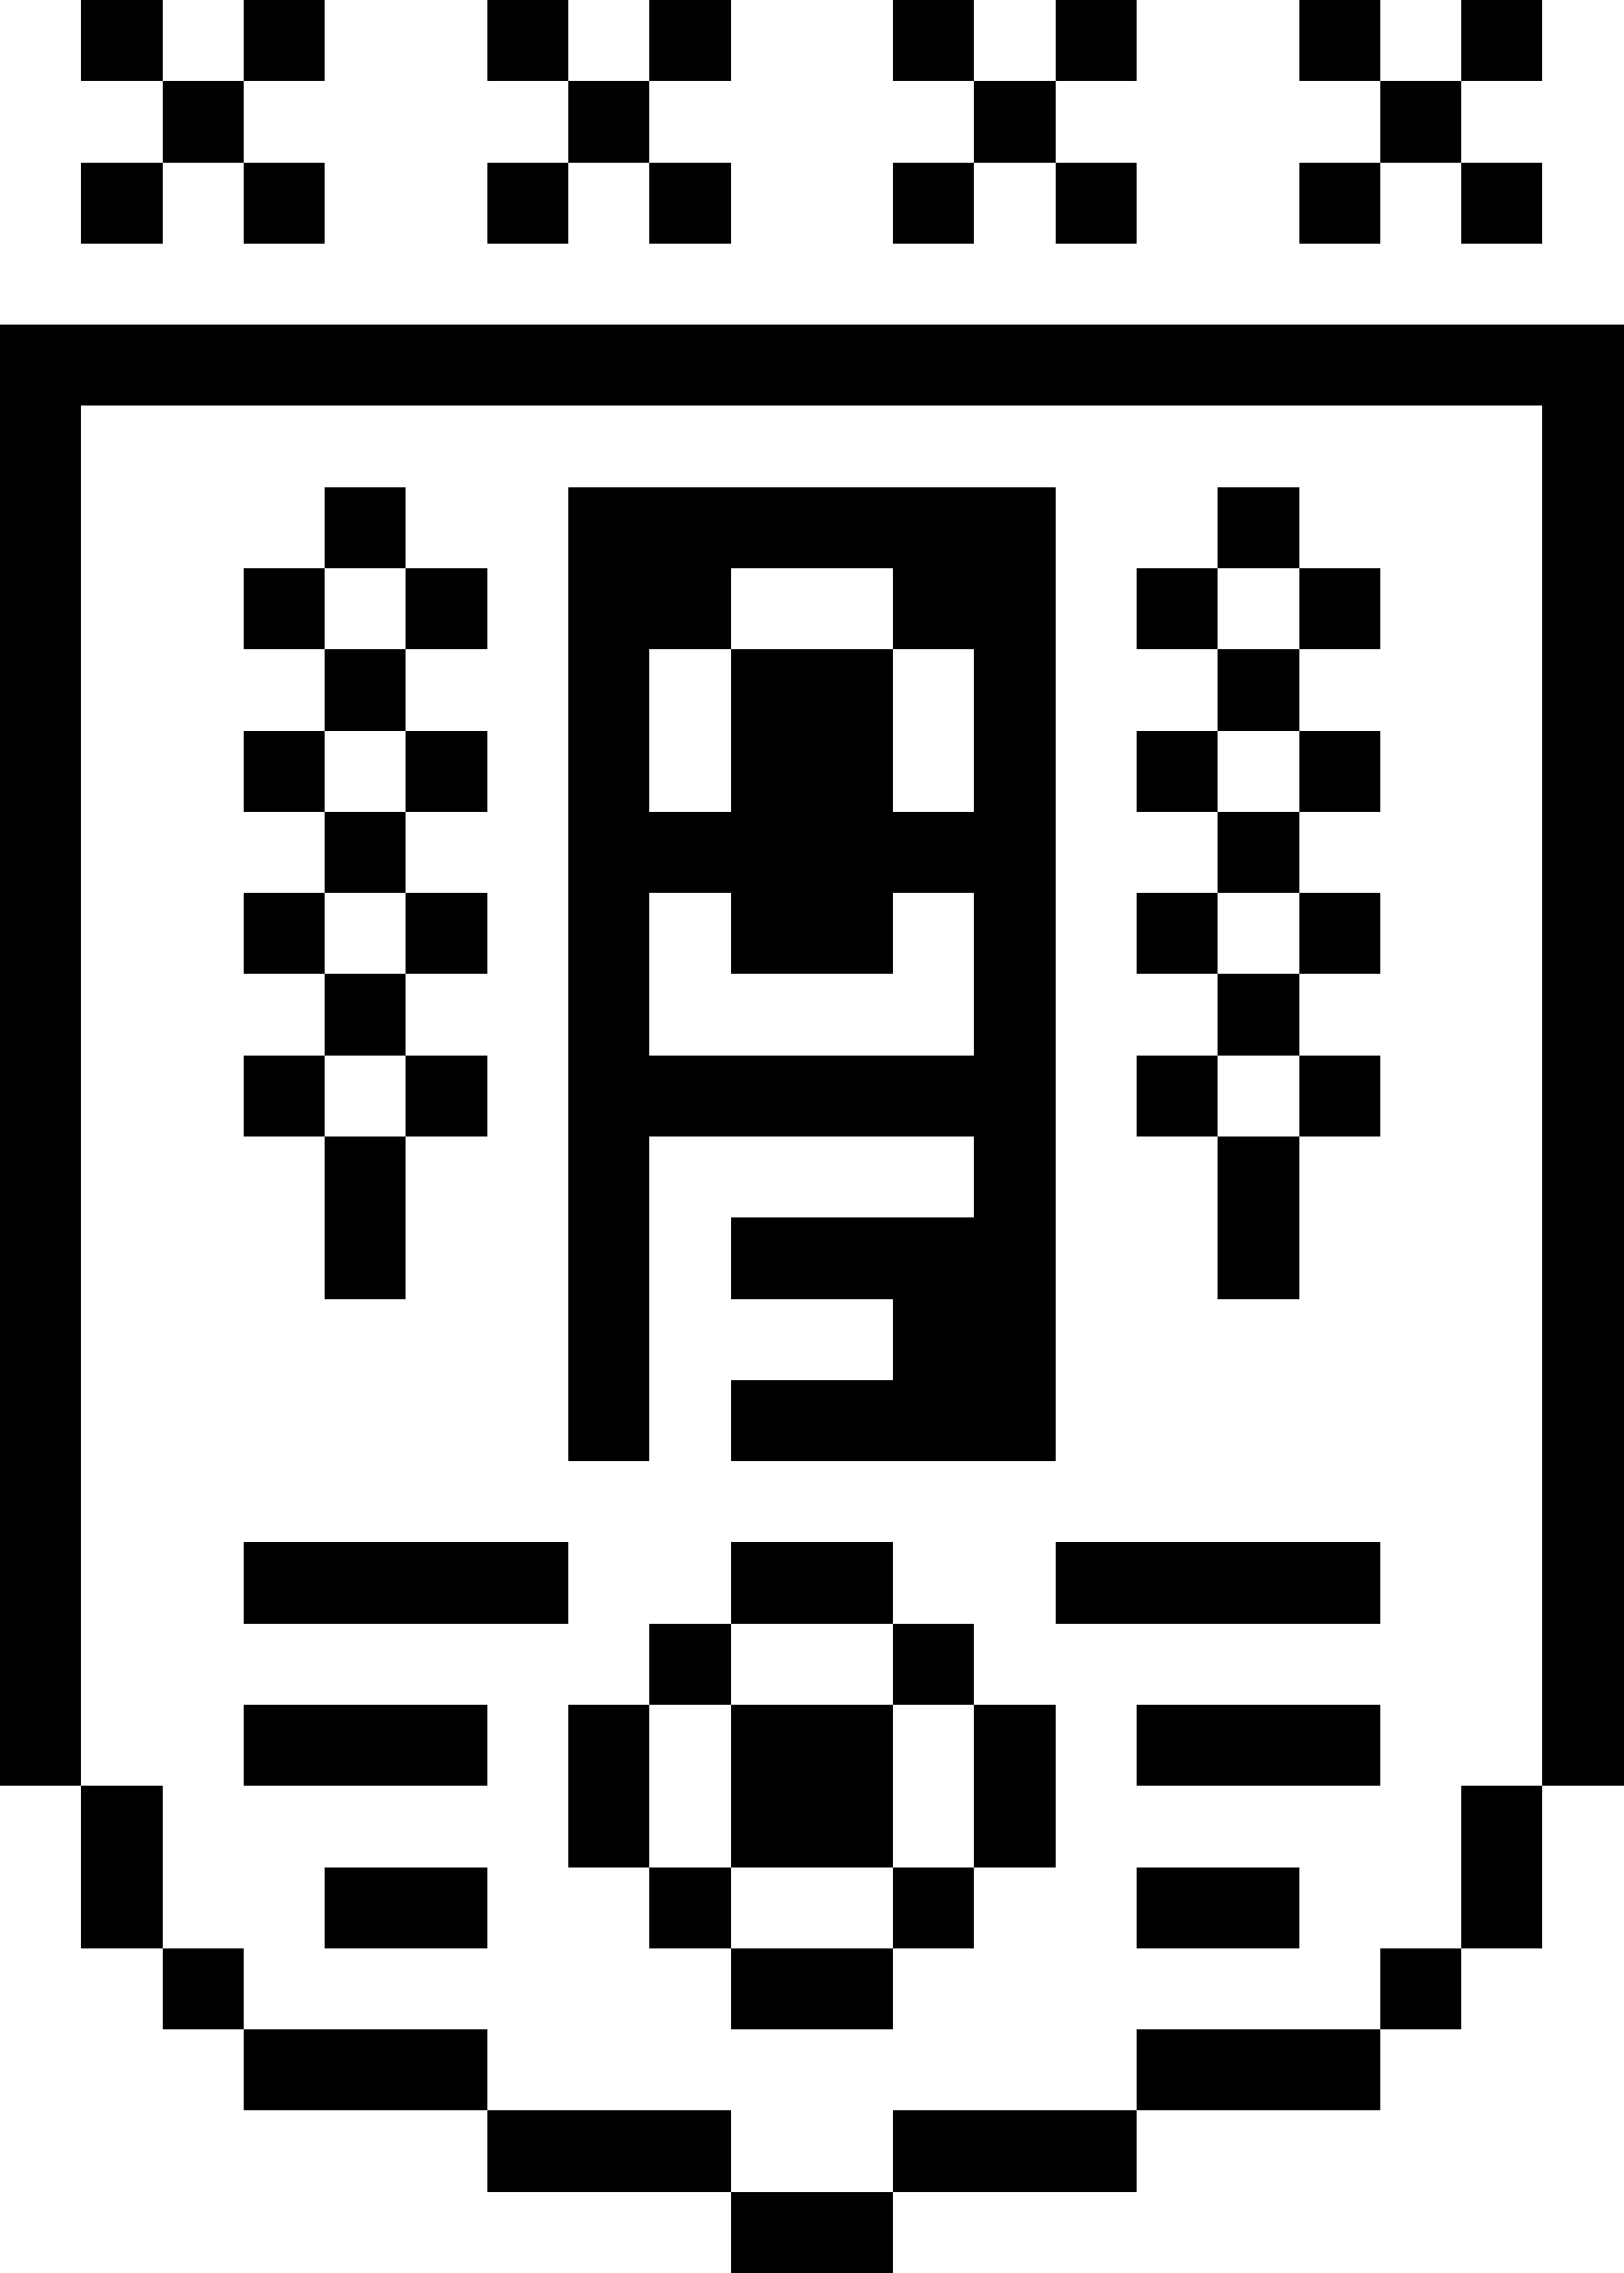
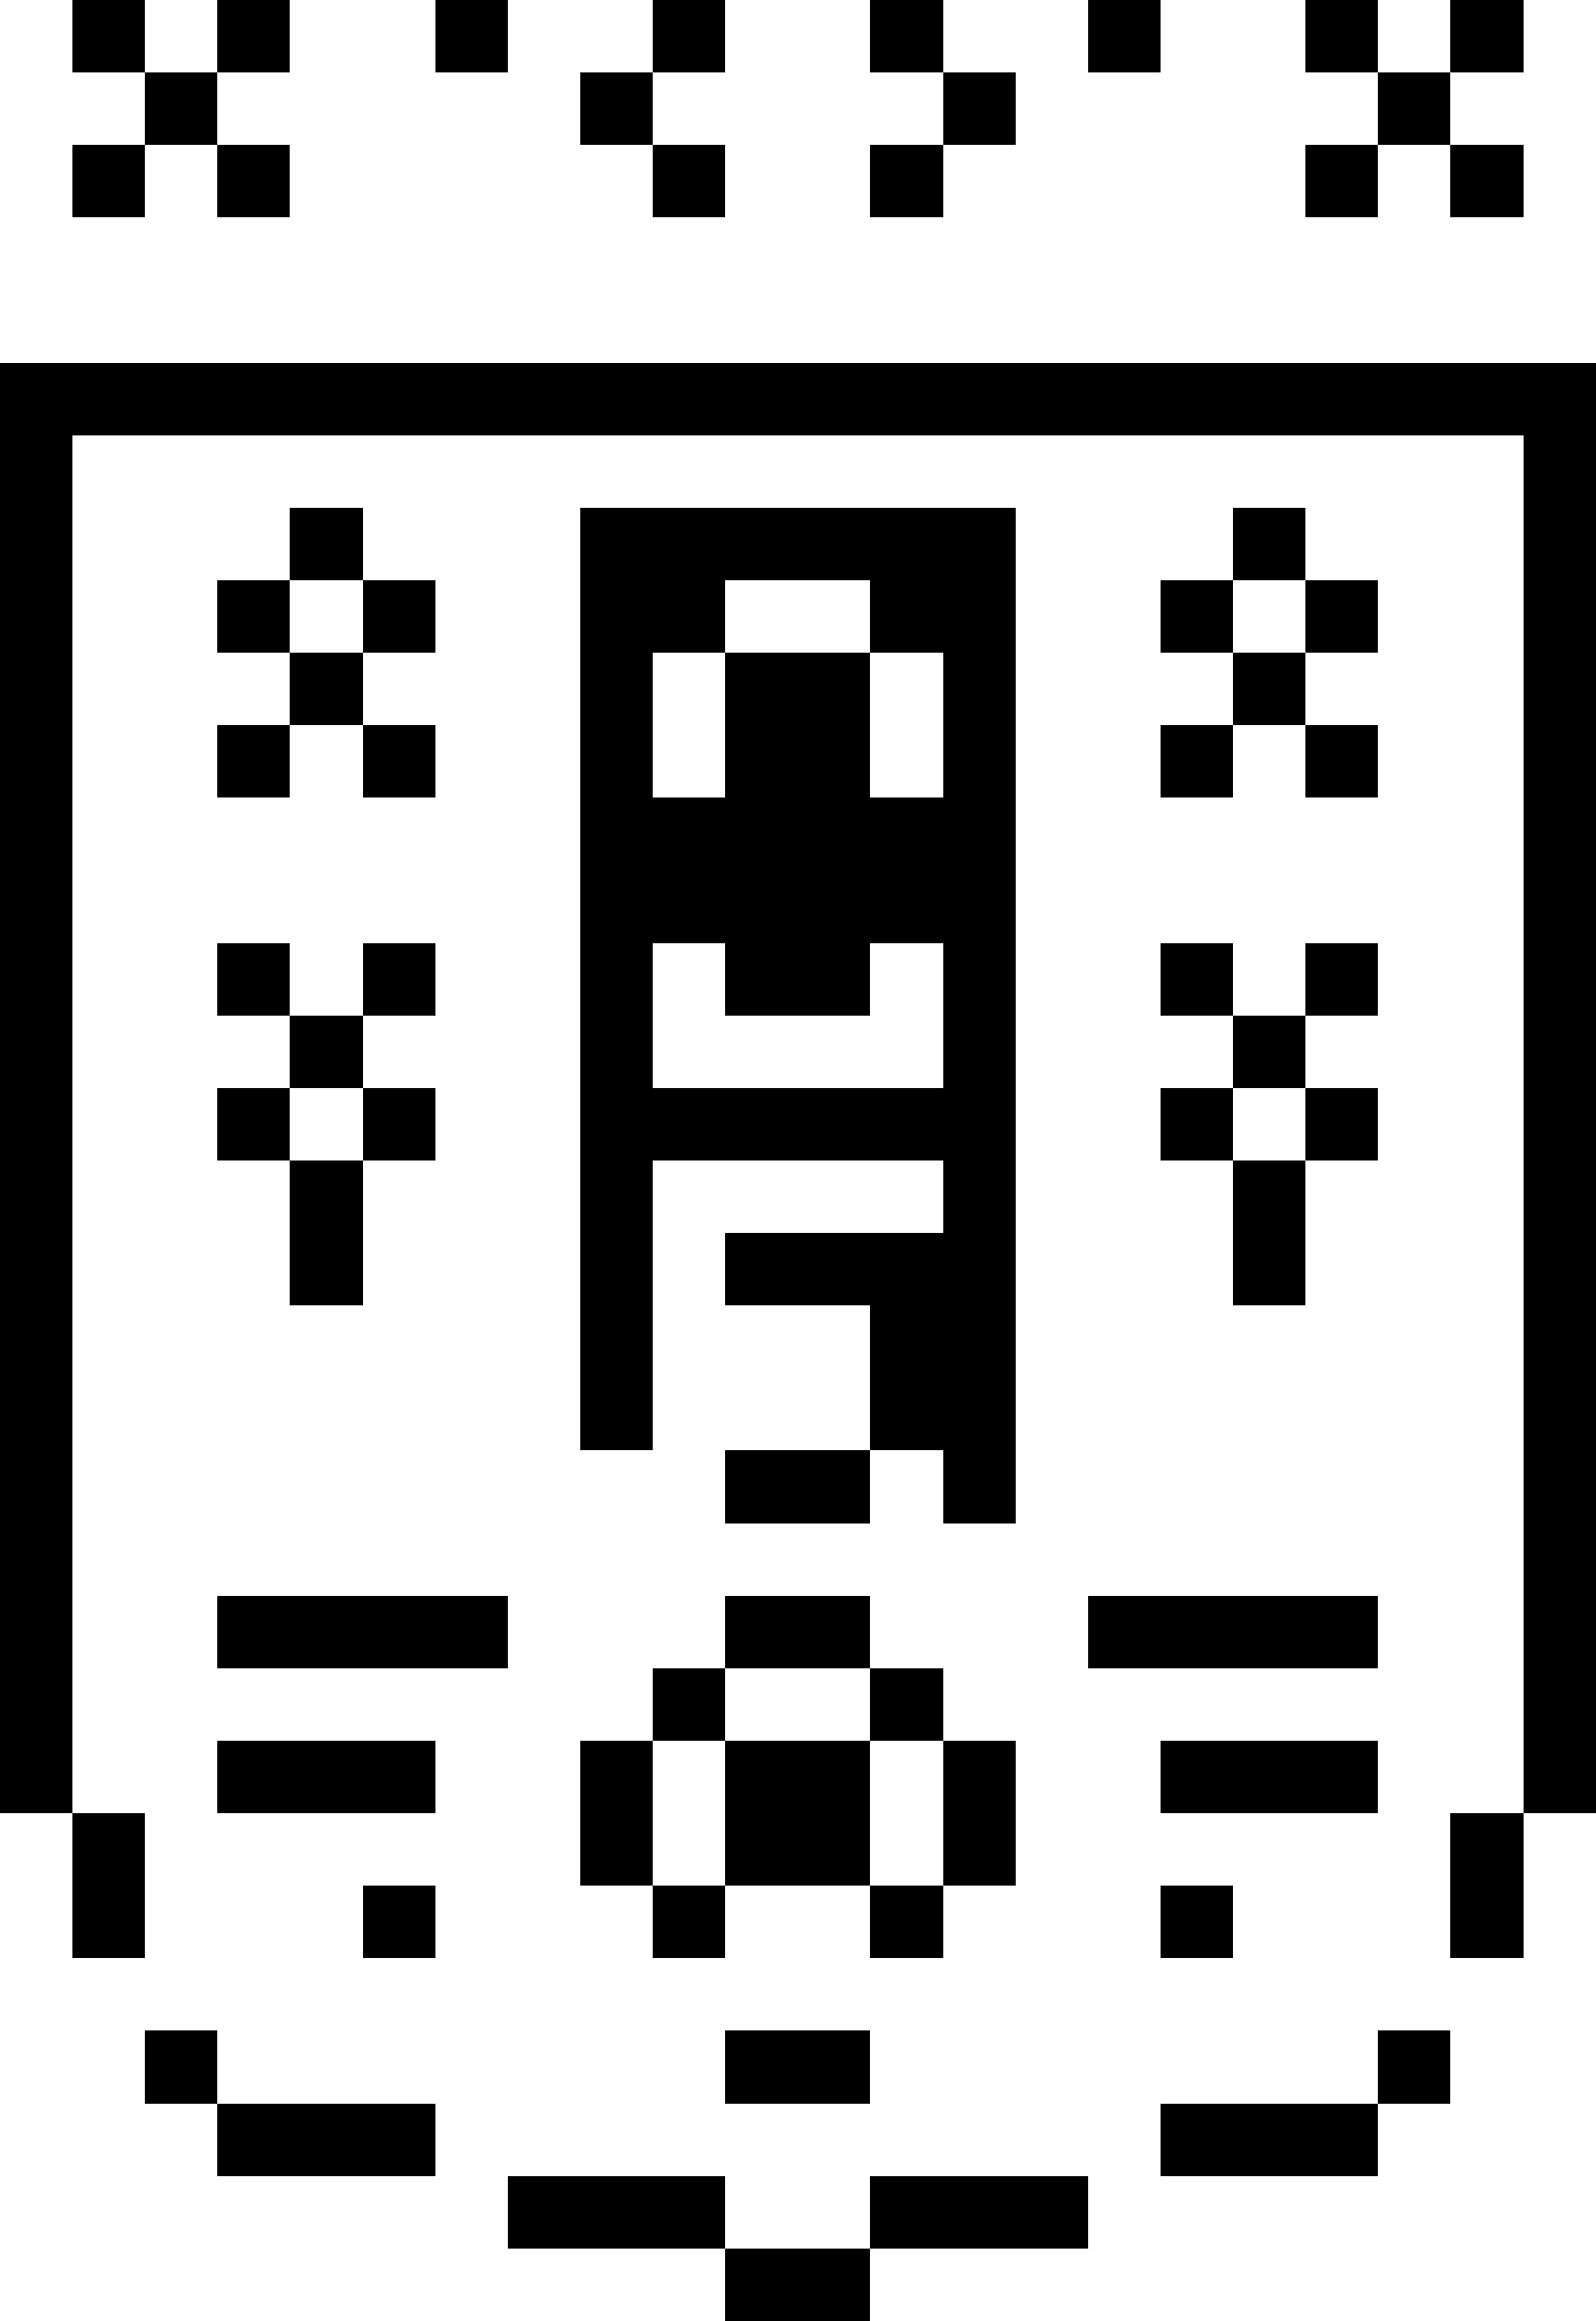
- <svg xmlns="http://www.w3.org/2000/svg" viewBox="0 0 20 28" shape-rendering="crispEdges" fill="#000000">
+ <svg xmlns="http://www.w3.org/2000/svg" viewBox="0 0 22 32" shape-rendering="crispEdges" fill="#000000">
  <rect x="1" y="0" width="1" height="1" />
  <rect x="3" y="0" width="1" height="1" />
  <rect x="6" y="0" width="1" height="1" />
-   <rect x="8" y="0" width="1" height="1" />
-   <rect x="11" y="0" width="1" height="1" />
-   <rect x="13" y="0" width="1" height="1" />
-   <rect x="16" y="0" width="1" height="1" />
+   <rect x="9" y="0" width="1" height="1" />
+   <rect x="12" y="0" width="1" height="1" />
+   <rect x="15" y="0" width="1" height="1" />
  <rect x="18" y="0" width="1" height="1" />
+   <rect x="20" y="0" width="1" height="1" />
  <rect x="2" y="1" width="1" height="1" />
-   <rect x="7" y="1" width="1" height="1" />
-   <rect x="12" y="1" width="1" height="1" />
-   <rect x="17" y="1" width="1" height="1" />
+   <rect x="8" y="1" width="1" height="1" />
+   <rect x="13" y="1" width="1" height="1" />
+   <rect x="19" y="1" width="1" height="1" />
  <rect x="1" y="2" width="1" height="1" />
  <rect x="3" y="2" width="1" height="1" />
-   <rect x="6" y="2" width="1" height="1" />
-   <rect x="8" y="2" width="1" height="1" />
-   <rect x="11" y="2" width="1" height="1" />
-   <rect x="13" y="2" width="1" height="1" />
-   <rect x="16" y="2" width="1" height="1" />
+   <rect x="9" y="2" width="1" height="1" />
+   <rect x="12" y="2" width="1" height="1" />
  <rect x="18" y="2" width="1" height="1" />
-   <rect x="0" y="4" width="1" height="1" />
-   <rect x="1" y="4" width="1" height="1" />
-   <rect x="2" y="4" width="1" height="1" />
-   <rect x="3" y="4" width="1" height="1" />
-   <rect x="4" y="4" width="1" height="1" />
-   <rect x="5" y="4" width="1" height="1" />
-   <rect x="6" y="4" width="1" height="1" />
-   <rect x="7" y="4" width="1" height="1" />
-   <rect x="8" y="4" width="1" height="1" />
-   <rect x="9" y="4" width="1" height="1" />
-   <rect x="10" y="4" width="1" height="1" />
-   <rect x="11" y="4" width="1" height="1" />
-   <rect x="12" y="4" width="1" height="1" />
-   <rect x="13" y="4" width="1" height="1" />
-   <rect x="14" y="4" width="1" height="1" />
-   <rect x="15" y="4" width="1" height="1" />
-   <rect x="16" y="4" width="1" height="1" />
-   <rect x="17" y="4" width="1" height="1" />
-   <rect x="18" y="4" width="1" height="1" />
-   <rect x="19" y="4" width="1" height="1" />
+   <rect x="20" y="2" width="1" height="1" />
  <rect x="0" y="5" width="1" height="1" />
+   <rect x="1" y="5" width="1" height="1" />
+   <rect x="2" y="5" width="1" height="1" />
+   <rect x="3" y="5" width="1" height="1" />
+   <rect x="4" y="5" width="1" height="1" />
+   <rect x="5" y="5" width="1" height="1" />
+   <rect x="6" y="5" width="1" height="1" />
+   <rect x="7" y="5" width="1" height="1" />
+   <rect x="8" y="5" width="1" height="1" />
+   <rect x="9" y="5" width="1" height="1" />
+   <rect x="10" y="5" width="1" height="1" />
+   <rect x="11" y="5" width="1" height="1" />
+   <rect x="12" y="5" width="1" height="1" />
+   <rect x="13" y="5" width="1" height="1" />
+   <rect x="14" y="5" width="1" height="1" />
+   <rect x="15" y="5" width="1" height="1" />
+   <rect x="16" y="5" width="1" height="1" />
+   <rect x="17" y="5" width="1" height="1" />
+   <rect x="18" y="5" width="1" height="1" />
  <rect x="19" y="5" width="1" height="1" />
+   <rect x="20" y="5" width="1" height="1" />
+   <rect x="21" y="5" width="1" height="1" />
  <rect x="0" y="6" width="1" height="1" />
-   <rect x="4" y="6" width="1" height="1" />
-   <rect x="7" y="6" width="1" height="1" />
-   <rect x="8" y="6" width="1" height="1" />
-   <rect x="9" y="6" width="1" height="1" />
-   <rect x="10" y="6" width="1" height="1" />
-   <rect x="11" y="6" width="1" height="1" />
-   <rect x="12" y="6" width="1" height="1" />
-   <rect x="15" y="6" width="1" height="1" />
-   <rect x="19" y="6" width="1" height="1" />
+   <rect x="21" y="6" width="1" height="1" />
  <rect x="0" y="7" width="1" height="1" />
-   <rect x="3" y="7" width="1" height="1" />
-   <rect x="5" y="7" width="1" height="1" />
-   <rect x="7" y="7" width="1" height="1" />
+   <rect x="4" y="7" width="1" height="1" />
  <rect x="8" y="7" width="1" height="1" />
+   <rect x="9" y="7" width="1" height="1" />
+   <rect x="10" y="7" width="1" height="1" />
  <rect x="11" y="7" width="1" height="1" />
  <rect x="12" y="7" width="1" height="1" />
-   <rect x="14" y="7" width="1" height="1" />
-   <rect x="16" y="7" width="1" height="1" />
-   <rect x="19" y="7" width="1" height="1" />
+   <rect x="13" y="7" width="1" height="1" />
+   <rect x="17" y="7" width="1" height="1" />
+   <rect x="21" y="7" width="1" height="1" />
  <rect x="0" y="8" width="1" height="1" />
-   <rect x="4" y="8" width="1" height="1" />
-   <rect x="7" y="8" width="1" height="1" />
+   <rect x="3" y="8" width="1" height="1" />
+   <rect x="5" y="8" width="1" height="1" />
+   <rect x="8" y="8" width="1" height="1" />
  <rect x="9" y="8" width="1" height="1" />
-   <rect x="10" y="8" width="1" height="1" />
  <rect x="12" y="8" width="1" height="1" />
-   <rect x="15" y="8" width="1" height="1" />
-   <rect x="19" y="8" width="1" height="1" />
+   <rect x="13" y="8" width="1" height="1" />
+   <rect x="16" y="8" width="1" height="1" />
+   <rect x="18" y="8" width="1" height="1" />
+   <rect x="21" y="8" width="1" height="1" />
  <rect x="0" y="9" width="1" height="1" />
-   <rect x="3" y="9" width="1" height="1" />
-   <rect x="5" y="9" width="1" height="1" />
-   <rect x="7" y="9" width="1" height="1" />
-   <rect x="9" y="9" width="1" height="1" />
+   <rect x="4" y="9" width="1" height="1" />
+   <rect x="8" y="9" width="1" height="1" />
  <rect x="10" y="9" width="1" height="1" />
-   <rect x="12" y="9" width="1" height="1" />
-   <rect x="14" y="9" width="1" height="1" />
-   <rect x="16" y="9" width="1" height="1" />
-   <rect x="19" y="9" width="1" height="1" />
+   <rect x="11" y="9" width="1" height="1" />
+   <rect x="13" y="9" width="1" height="1" />
+   <rect x="17" y="9" width="1" height="1" />
+   <rect x="21" y="9" width="1" height="1" />
  <rect x="0" y="10" width="1" height="1" />
-   <rect x="4" y="10" width="1" height="1" />
-   <rect x="7" y="10" width="1" height="1" />
+   <rect x="3" y="10" width="1" height="1" />
+   <rect x="5" y="10" width="1" height="1" />
  <rect x="8" y="10" width="1" height="1" />
-   <rect x="9" y="10" width="1" height="1" />
  <rect x="10" y="10" width="1" height="1" />
  <rect x="11" y="10" width="1" height="1" />
-   <rect x="12" y="10" width="1" height="1" />
-   <rect x="15" y="10" width="1" height="1" />
-   <rect x="19" y="10" width="1" height="1" />
+   <rect x="13" y="10" width="1" height="1" />
+   <rect x="16" y="10" width="1" height="1" />
+   <rect x="18" y="10" width="1" height="1" />
+   <rect x="21" y="10" width="1" height="1" />
  <rect x="0" y="11" width="1" height="1" />
-   <rect x="3" y="11" width="1" height="1" />
-   <rect x="5" y="11" width="1" height="1" />
-   <rect x="7" y="11" width="1" height="1" />
+   <rect x="8" y="11" width="1" height="1" />
  <rect x="9" y="11" width="1" height="1" />
  <rect x="10" y="11" width="1" height="1" />
+   <rect x="11" y="11" width="1" height="1" />
  <rect x="12" y="11" width="1" height="1" />
-   <rect x="14" y="11" width="1" height="1" />
-   <rect x="16" y="11" width="1" height="1" />
-   <rect x="19" y="11" width="1" height="1" />
+   <rect x="13" y="11" width="1" height="1" />
+   <rect x="21" y="11" width="1" height="1" />
  <rect x="0" y="12" width="1" height="1" />
-   <rect x="4" y="12" width="1" height="1" />
-   <rect x="7" y="12" width="1" height="1" />
+   <rect x="8" y="12" width="1" height="1" />
+   <rect x="9" y="12" width="1" height="1" />
+   <rect x="10" y="12" width="1" height="1" />
+   <rect x="11" y="12" width="1" height="1" />
  <rect x="12" y="12" width="1" height="1" />
-   <rect x="15" y="12" width="1" height="1" />
-   <rect x="19" y="12" width="1" height="1" />
+   <rect x="13" y="12" width="1" height="1" />
+   <rect x="21" y="12" width="1" height="1" />
  <rect x="0" y="13" width="1" height="1" />
  <rect x="3" y="13" width="1" height="1" />
  <rect x="5" y="13" width="1" height="1" />
-   <rect x="7" y="13" width="1" height="1" />
  <rect x="8" y="13" width="1" height="1" />
-   <rect x="9" y="13" width="1" height="1" />
  <rect x="10" y="13" width="1" height="1" />
  <rect x="11" y="13" width="1" height="1" />
-   <rect x="12" y="13" width="1" height="1" />
-   <rect x="14" y="13" width="1" height="1" />
+   <rect x="13" y="13" width="1" height="1" />
  <rect x="16" y="13" width="1" height="1" />
-   <rect x="19" y="13" width="1" height="1" />
+   <rect x="18" y="13" width="1" height="1" />
+   <rect x="21" y="13" width="1" height="1" />
  <rect x="0" y="14" width="1" height="1" />
  <rect x="4" y="14" width="1" height="1" />
-   <rect x="7" y="14" width="1" height="1" />
-   <rect x="12" y="14" width="1" height="1" />
-   <rect x="15" y="14" width="1" height="1" />
-   <rect x="19" y="14" width="1" height="1" />
+   <rect x="8" y="14" width="1" height="1" />
+   <rect x="13" y="14" width="1" height="1" />
+   <rect x="17" y="14" width="1" height="1" />
+   <rect x="21" y="14" width="1" height="1" />
  <rect x="0" y="15" width="1" height="1" />
-   <rect x="4" y="15" width="1" height="1" />
-   <rect x="7" y="15" width="1" height="1" />
+   <rect x="3" y="15" width="1" height="1" />
+   <rect x="5" y="15" width="1" height="1" />
+   <rect x="8" y="15" width="1" height="1" />
  <rect x="9" y="15" width="1" height="1" />
  <rect x="10" y="15" width="1" height="1" />
  <rect x="11" y="15" width="1" height="1" />
  <rect x="12" y="15" width="1" height="1" />
-   <rect x="15" y="15" width="1" height="1" />
-   <rect x="19" y="15" width="1" height="1" />
+   <rect x="13" y="15" width="1" height="1" />
+   <rect x="16" y="15" width="1" height="1" />
+   <rect x="18" y="15" width="1" height="1" />
+   <rect x="21" y="15" width="1" height="1" />
  <rect x="0" y="16" width="1" height="1" />
-   <rect x="7" y="16" width="1" height="1" />
-   <rect x="11" y="16" width="1" height="1" />
-   <rect x="12" y="16" width="1" height="1" />
-   <rect x="19" y="16" width="1" height="1" />
+   <rect x="4" y="16" width="1" height="1" />
+   <rect x="8" y="16" width="1" height="1" />
+   <rect x="13" y="16" width="1" height="1" />
+   <rect x="17" y="16" width="1" height="1" />
+   <rect x="21" y="16" width="1" height="1" />
  <rect x="0" y="17" width="1" height="1" />
-   <rect x="7" y="17" width="1" height="1" />
-   <rect x="9" y="17" width="1" height="1" />
+   <rect x="4" y="17" width="1" height="1" />
+   <rect x="8" y="17" width="1" height="1" />
  <rect x="10" y="17" width="1" height="1" />
  <rect x="11" y="17" width="1" height="1" />
  <rect x="12" y="17" width="1" height="1" />
-   <rect x="19" y="17" width="1" height="1" />
+   <rect x="13" y="17" width="1" height="1" />
+   <rect x="17" y="17" width="1" height="1" />
+   <rect x="21" y="17" width="1" height="1" />
  <rect x="0" y="18" width="1" height="1" />
-   <rect x="19" y="18" width="1" height="1" />
+   <rect x="8" y="18" width="1" height="1" />
+   <rect x="12" y="18" width="1" height="1" />
+   <rect x="13" y="18" width="1" height="1" />
+   <rect x="21" y="18" width="1" height="1" />
  <rect x="0" y="19" width="1" height="1" />
-   <rect x="3" y="19" width="1" height="1" />
-   <rect x="4" y="19" width="1" height="1" />
-   <rect x="5" y="19" width="1" height="1" />
-   <rect x="6" y="19" width="1" height="1" />
-   <rect x="9" y="19" width="1" height="1" />
-   <rect x="10" y="19" width="1" height="1" />
+   <rect x="8" y="19" width="1" height="1" />
+   <rect x="12" y="19" width="1" height="1" />
  <rect x="13" y="19" width="1" height="1" />
-   <rect x="14" y="19" width="1" height="1" />
-   <rect x="15" y="19" width="1" height="1" />
-   <rect x="16" y="19" width="1" height="1" />
-   <rect x="19" y="19" width="1" height="1" />
+   <rect x="21" y="19" width="1" height="1" />
  <rect x="0" y="20" width="1" height="1" />
-   <rect x="8" y="20" width="1" height="1" />
+   <rect x="10" y="20" width="1" height="1" />
  <rect x="11" y="20" width="1" height="1" />
-   <rect x="19" y="20" width="1" height="1" />
+   <rect x="13" y="20" width="1" height="1" />
+   <rect x="21" y="20" width="1" height="1" />
  <rect x="0" y="21" width="1" height="1" />
-   <rect x="3" y="21" width="1" height="1" />
-   <rect x="4" y="21" width="1" height="1" />
-   <rect x="5" y="21" width="1" height="1" />
-   <rect x="7" y="21" width="1" height="1" />
-   <rect x="9" y="21" width="1" height="1" />
-   <rect x="10" y="21" width="1" height="1" />
-   <rect x="12" y="21" width="1" height="1" />
-   <rect x="14" y="21" width="1" height="1" />
-   <rect x="15" y="21" width="1" height="1" />
-   <rect x="16" y="21" width="1" height="1" />
-   <rect x="19" y="21" width="1" height="1" />
-   <rect x="1" y="22" width="1" height="1" />
-   <rect x="7" y="22" width="1" height="1" />
-   <rect x="9" y="22" width="1" height="1" />
+   <rect x="21" y="21" width="1" height="1" />
+   <rect x="0" y="22" width="1" height="1" />
+   <rect x="3" y="22" width="1" height="1" />
+   <rect x="4" y="22" width="1" height="1" />
+   <rect x="5" y="22" width="1" height="1" />
+   <rect x="6" y="22" width="1" height="1" />
  <rect x="10" y="22" width="1" height="1" />
-   <rect x="12" y="22" width="1" height="1" />
+   <rect x="11" y="22" width="1" height="1" />
+   <rect x="15" y="22" width="1" height="1" />
+   <rect x="16" y="22" width="1" height="1" />
+   <rect x="17" y="22" width="1" height="1" />
  <rect x="18" y="22" width="1" height="1" />
-   <rect x="1" y="23" width="1" height="1" />
-   <rect x="4" y="23" width="1" height="1" />
-   <rect x="5" y="23" width="1" height="1" />
-   <rect x="8" y="23" width="1" height="1" />
-   <rect x="11" y="23" width="1" height="1" />
-   <rect x="14" y="23" width="1" height="1" />
-   <rect x="15" y="23" width="1" height="1" />
-   <rect x="18" y="23" width="1" height="1" />
-   <rect x="2" y="24" width="1" height="1" />
-   <rect x="9" y="24" width="1" height="1" />
+   <rect x="21" y="22" width="1" height="1" />
+   <rect x="0" y="23" width="1" height="1" />
+   <rect x="9" y="23" width="1" height="1" />
+   <rect x="12" y="23" width="1" height="1" />
+   <rect x="21" y="23" width="1" height="1" />
+   <rect x="0" y="24" width="1" height="1" />
+   <rect x="3" y="24" width="1" height="1" />
+   <rect x="4" y="24" width="1" height="1" />
+   <rect x="5" y="24" width="1" height="1" />
+   <rect x="8" y="24" width="1" height="1" />
  <rect x="10" y="24" width="1" height="1" />
+   <rect x="11" y="24" width="1" height="1" />
+   <rect x="13" y="24" width="1" height="1" />
+   <rect x="16" y="24" width="1" height="1" />
  <rect x="17" y="24" width="1" height="1" />
-   <rect x="3" y="25" width="1" height="1" />
-   <rect x="4" y="25" width="1" height="1" />
-   <rect x="5" y="25" width="1" height="1" />
-   <rect x="14" y="25" width="1" height="1" />
-   <rect x="15" y="25" width="1" height="1" />
-   <rect x="16" y="25" width="1" height="1" />
-   <rect x="6" y="26" width="1" height="1" />
-   <rect x="7" y="26" width="1" height="1" />
-   <rect x="8" y="26" width="1" height="1" />
-   <rect x="11" y="26" width="1" height="1" />
+   <rect x="18" y="24" width="1" height="1" />
+   <rect x="21" y="24" width="1" height="1" />
+   <rect x="1" y="25" width="1" height="1" />
+   <rect x="8" y="25" width="1" height="1" />
+   <rect x="10" y="25" width="1" height="1" />
+   <rect x="11" y="25" width="1" height="1" />
+   <rect x="13" y="25" width="1" height="1" />
+   <rect x="20" y="25" width="1" height="1" />
+   <rect x="1" y="26" width="1" height="1" />
+   <rect x="5" y="26" width="1" height="1" />
+   <rect x="9" y="26" width="1" height="1" />
  <rect x="12" y="26" width="1" height="1" />
-   <rect x="13" y="26" width="1" height="1" />
-   <rect x="9" y="27" width="1" height="1" />
-   <rect x="10" y="27" width="1" height="1" />
+   <rect x="16" y="26" width="1" height="1" />
+   <rect x="20" y="26" width="1" height="1" />
+   <rect x="2" y="28" width="1" height="1" />
+   <rect x="10" y="28" width="1" height="1" />
+   <rect x="11" y="28" width="1" height="1" />
+   <rect x="19" y="28" width="1" height="1" />
+   <rect x="3" y="29" width="1" height="1" />
+   <rect x="4" y="29" width="1" height="1" />
+   <rect x="5" y="29" width="1" height="1" />
+   <rect x="16" y="29" width="1" height="1" />
+   <rect x="17" y="29" width="1" height="1" />
+   <rect x="18" y="29" width="1" height="1" />
+   <rect x="7" y="30" width="1" height="1" />
+   <rect x="8" y="30" width="1" height="1" />
+   <rect x="9" y="30" width="1" height="1" />
+   <rect x="12" y="30" width="1" height="1" />
+   <rect x="13" y="30" width="1" height="1" />
+   <rect x="14" y="30" width="1" height="1" />
+   <rect x="10" y="31" width="1" height="1" />
+   <rect x="11" y="31" width="1" height="1" />
</svg>
